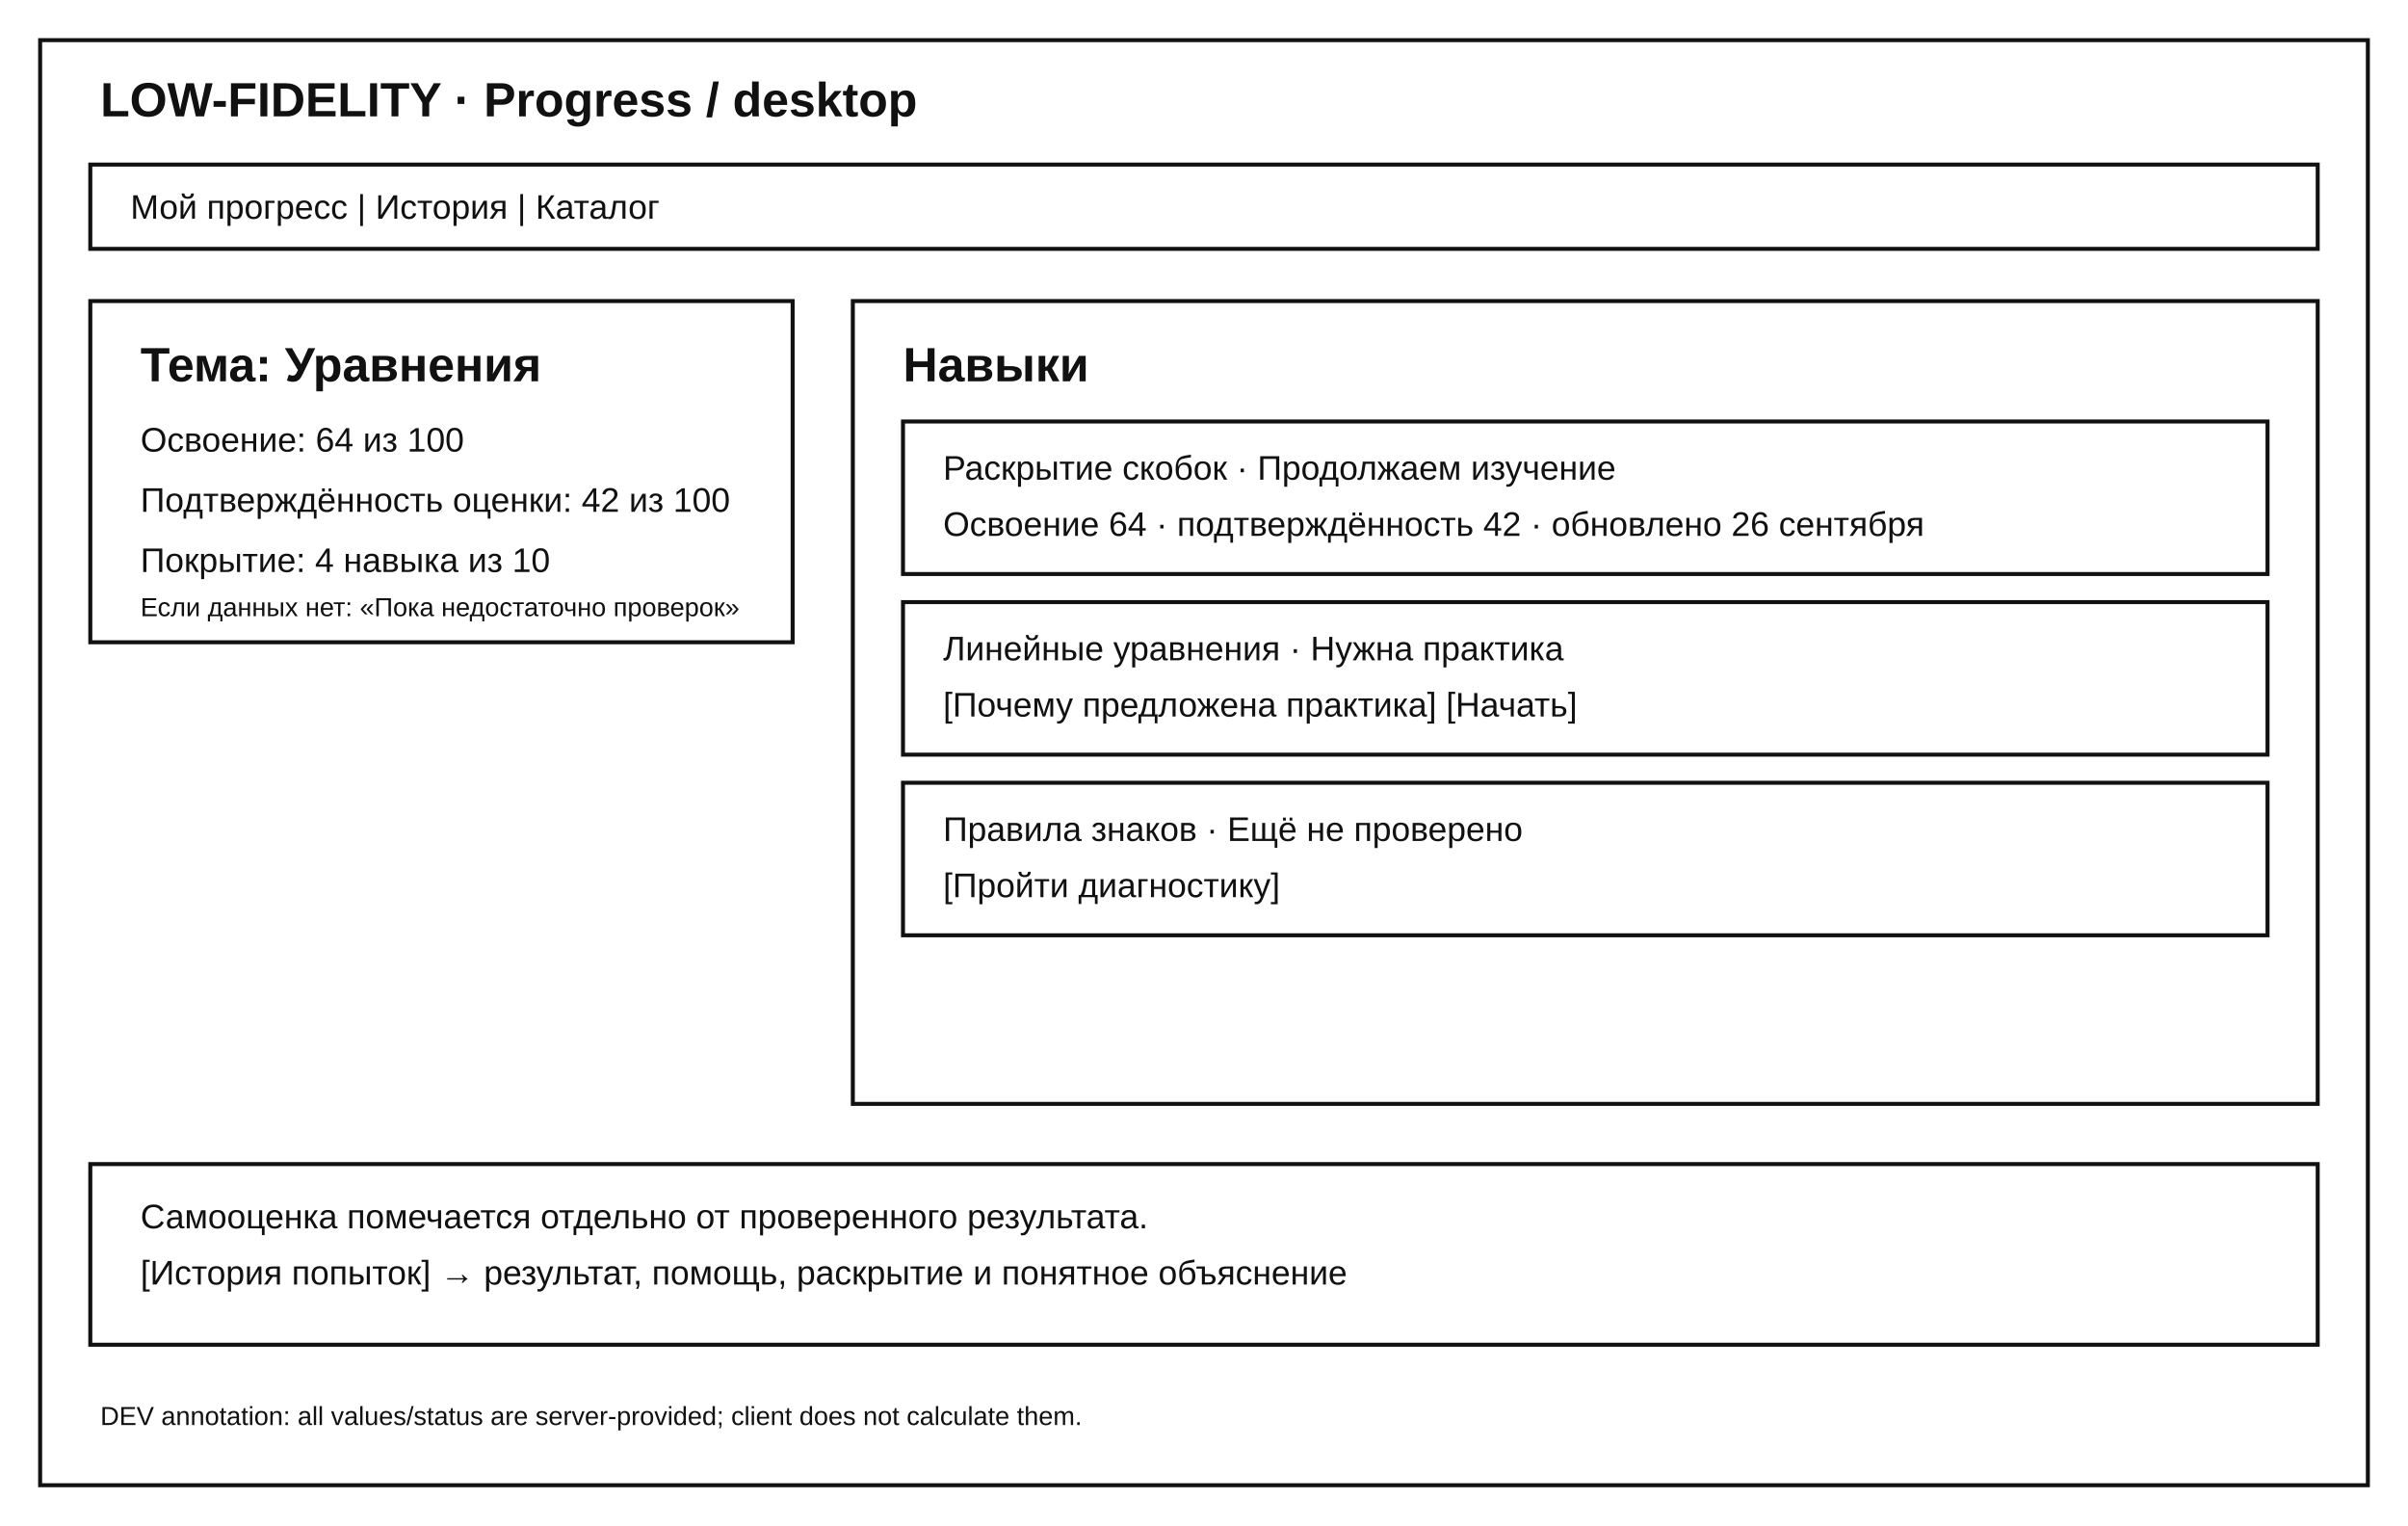
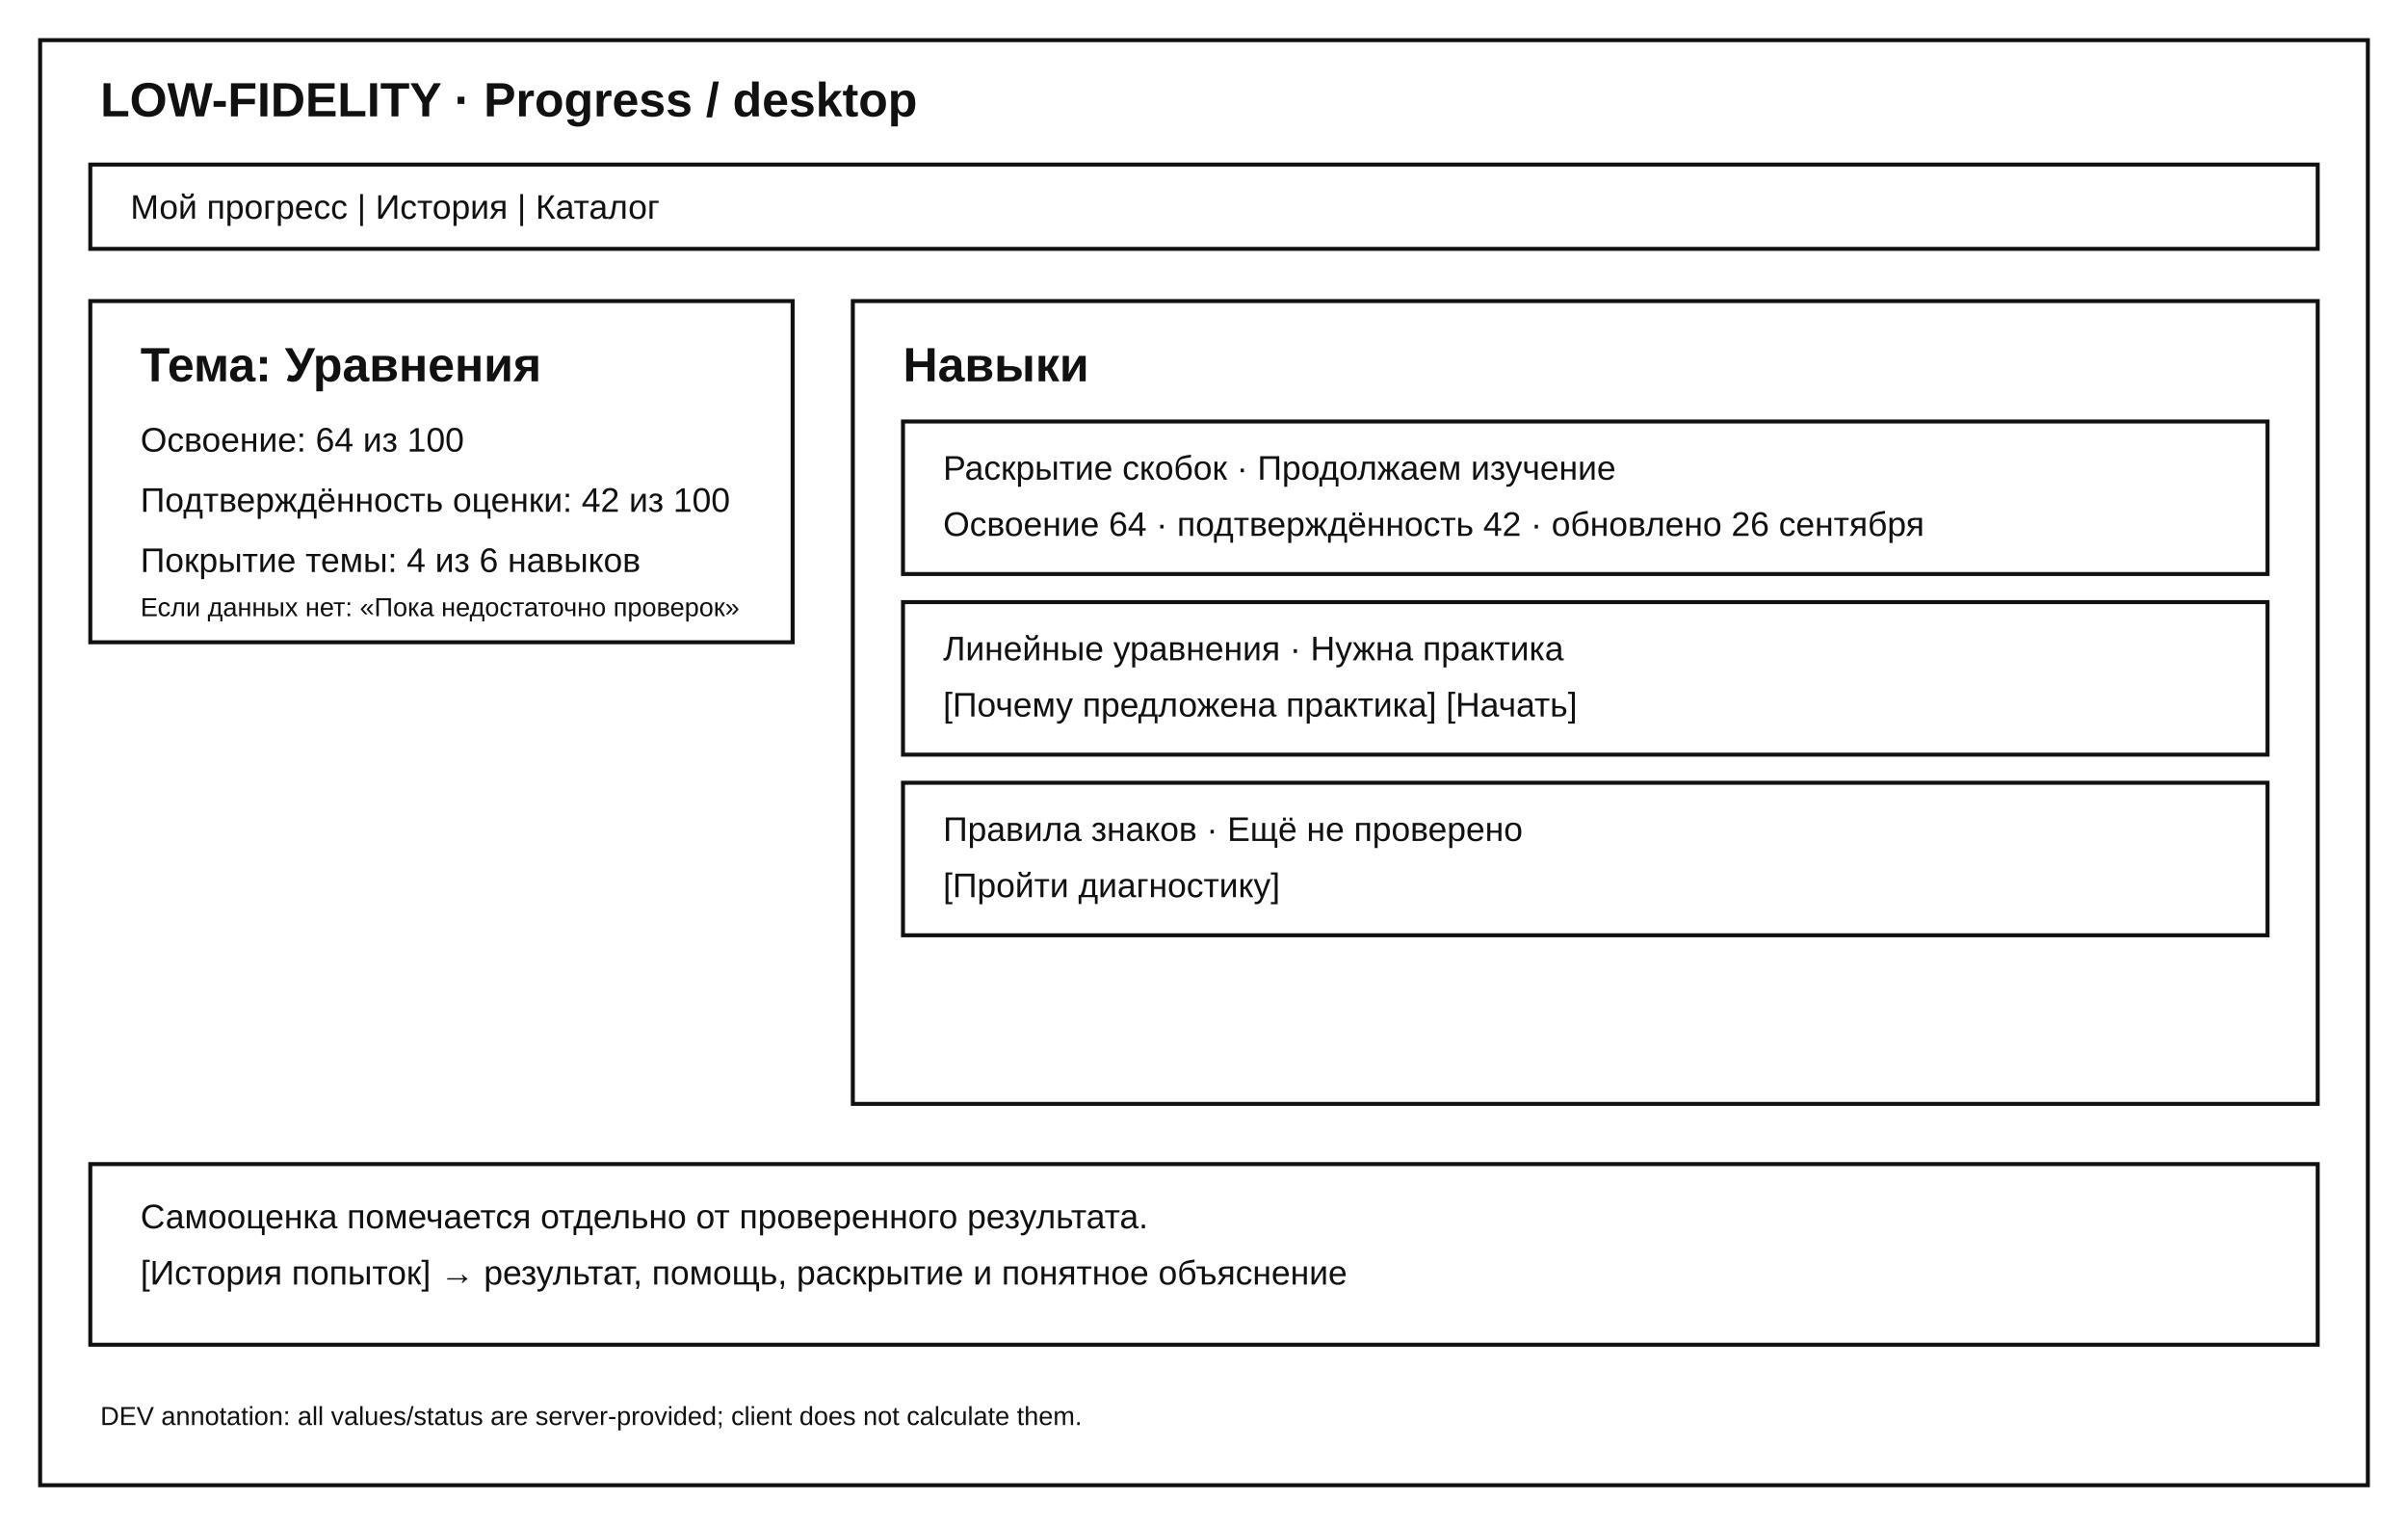
<svg xmlns="http://www.w3.org/2000/svg" width="1200" height="760" viewBox="0 0 1200 760" role="img" aria-labelledby="title desc">
  <style>text{font-family:Arial,sans-serif;font-size:17px;fill:#111}.s{fill:none;stroke:#111;stroke-width:2}.h{font-size:24px;font-weight:bold}.m{font-size:13px}</style>
  <rect class="s" x="20" y="20" width="1160" height="720" />
  <text x="50" y="58" class="h">LOW-FIDELITY · Progress / desktop</text>
  <rect class="s" x="45" y="82" width="1110" height="42" />
  <text x="65" y="109">Мой прогресс | История | Каталог</text>
  <rect class="s" x="45" y="150" width="350" height="170" />
  <text x="70" y="190" class="h">Тема: Уравнения</text>
  <text x="70" y="225">Освоение: 64 из 100</text>
  <text x="70" y="255">Подтверждённость оценки: 42 из 100</text>
-   <text x="70" y="285">Покрытие: 4 навыка из 10</text>
+   <text x="70" y="285">Покрытие темы: 4 из 6 навыков</text>
  <text x="70" y="307" class="m">Если данных нет: «Пока недостаточно проверок»</text>
  <rect class="s" x="425" y="150" width="730" height="400" />
  <text x="450" y="190" class="h">Навыки</text>
  <rect class="s" x="450" y="210" width="680" height="76" />
  <text x="470" y="239">Раскрытие скобок · Продолжаем изучение</text>
  <text x="470" y="267">Освоение 64 · подтверждённость 42 · обновлено 26 сентября</text>
  <rect class="s" x="450" y="300" width="680" height="76" />
  <text x="470" y="329">Линейные уравнения · Нужна практика</text>
  <text x="470" y="357">[Почему предложена практика] [Начать]</text>
  <rect class="s" x="450" y="390" width="680" height="76" />
  <text x="470" y="419">Правила знаков · Ещё не проверено</text>
  <text x="470" y="447">[Пройти диагностику]</text>
  <rect class="s" x="45" y="580" width="1110" height="90" />
  <text x="70" y="612">Самооценка помечается отдельно от проверенного результата.</text>
  <text x="70" y="640">[История попыток] → результат, помощь, раскрытие и понятное объяснение</text>
  <text x="50" y="710" class="m">DEV annotation: all values/status are server-provided; client does not calculate them.</text>
</svg>
